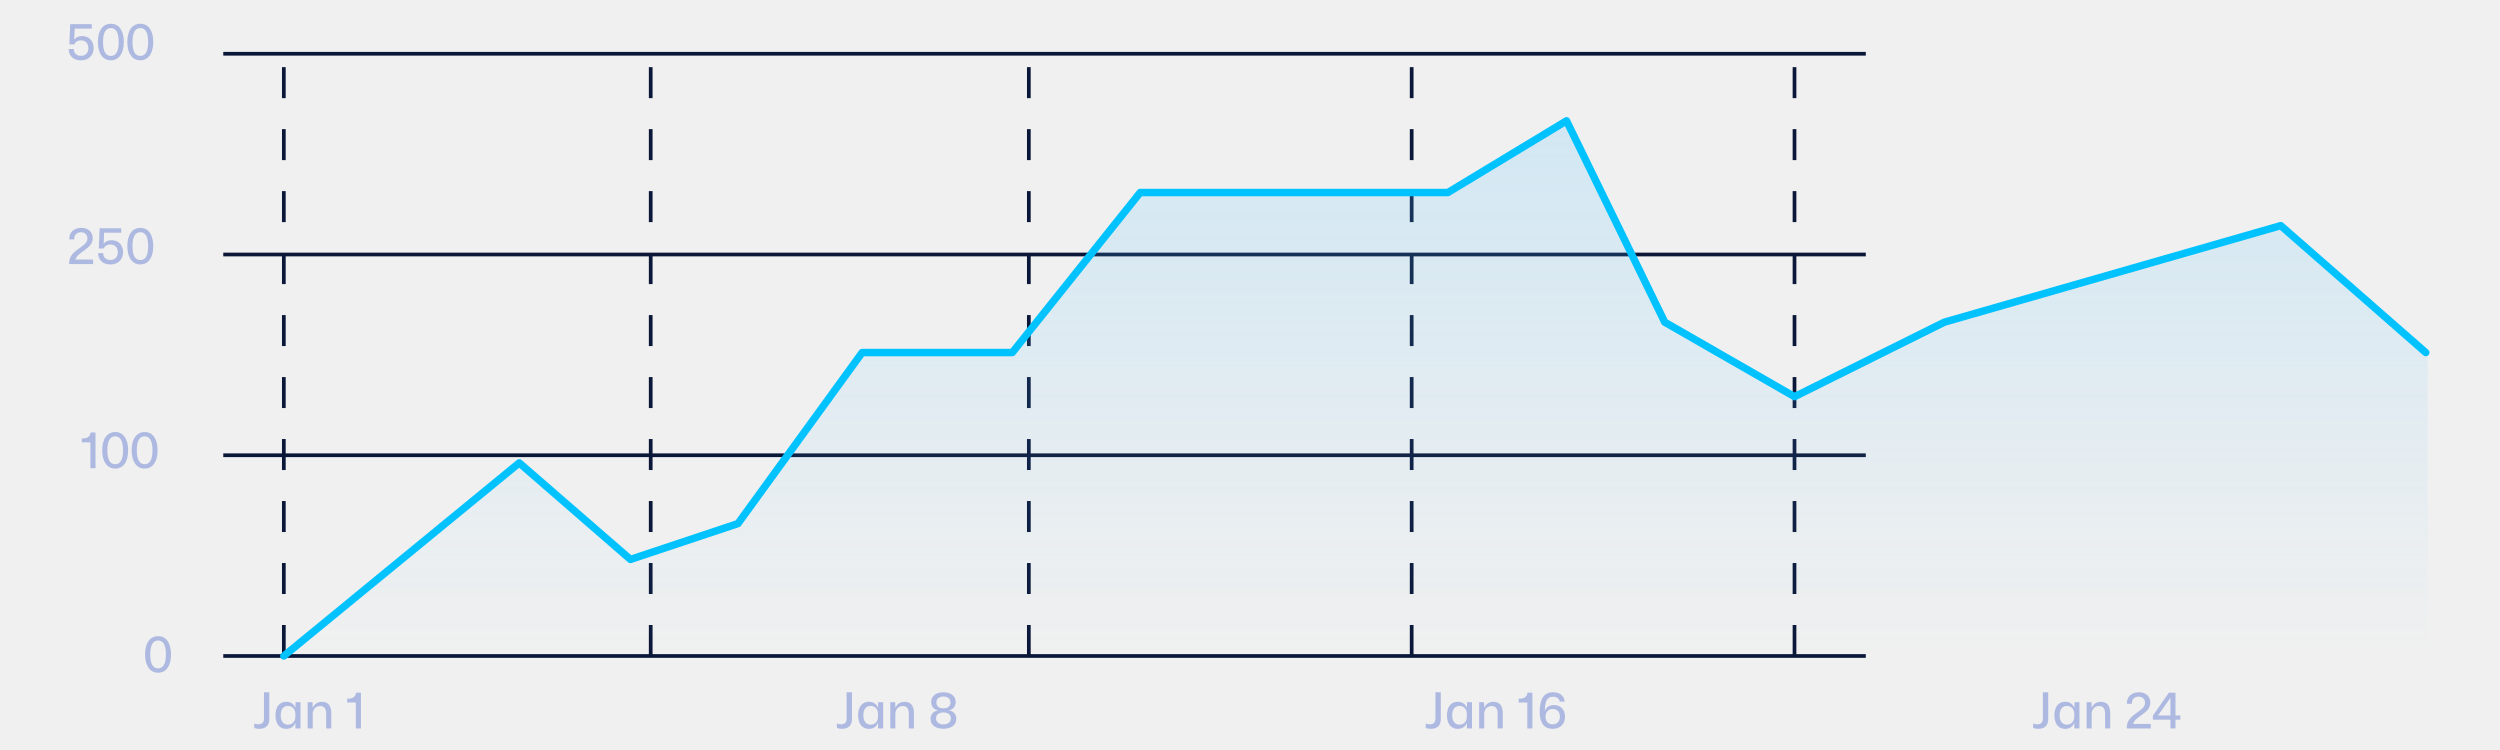
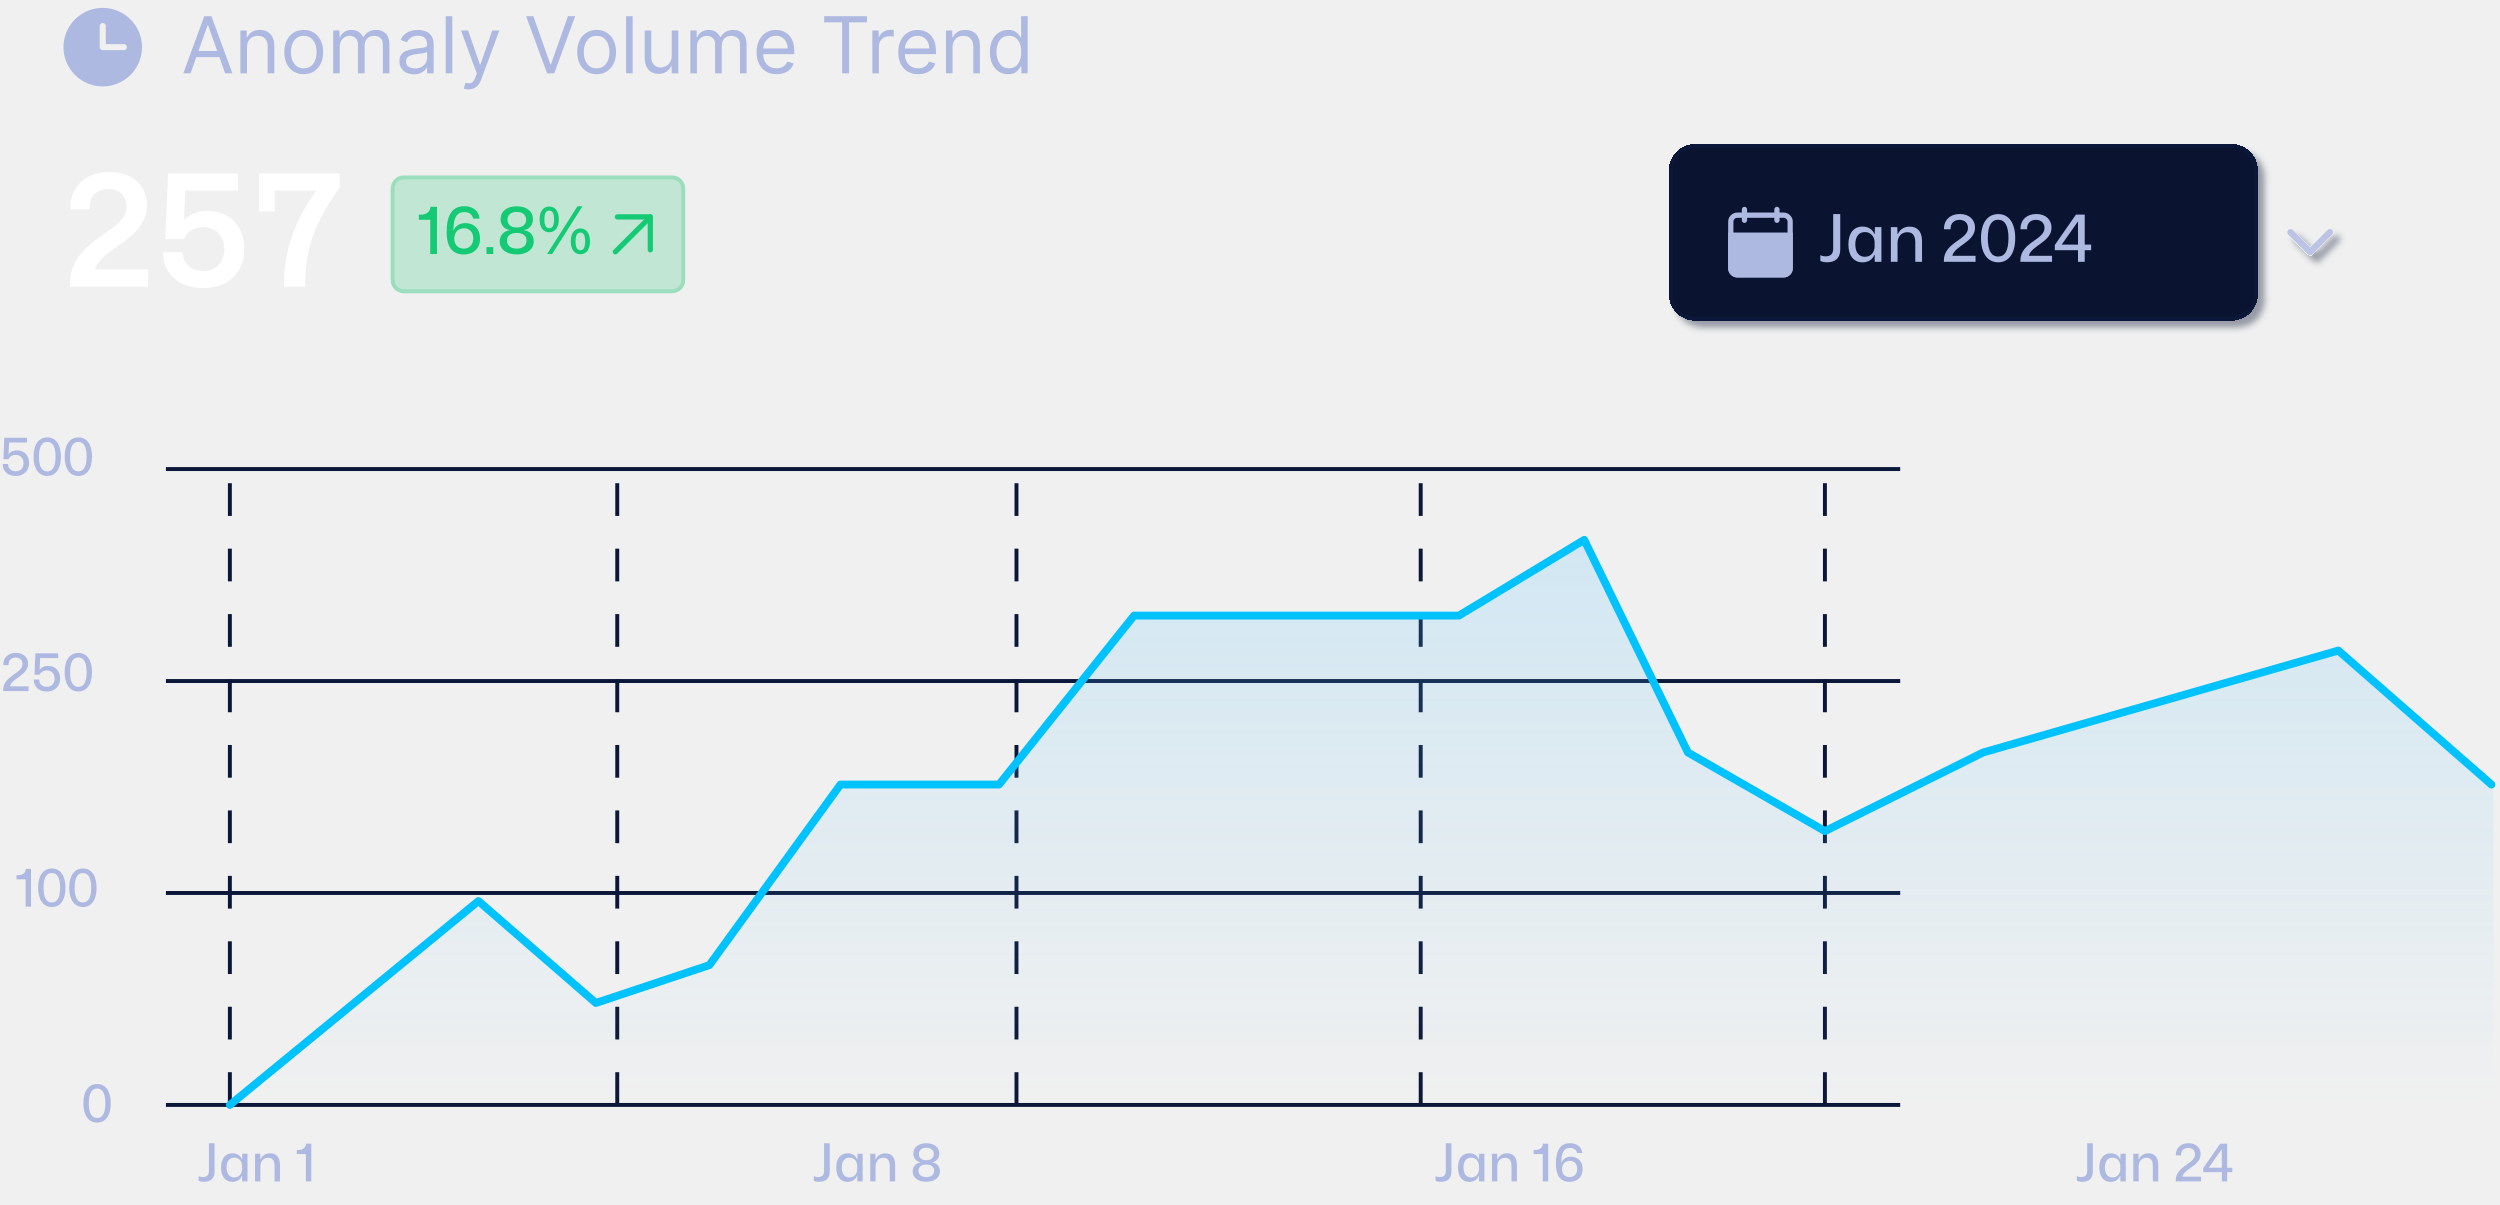
- <svg xmlns="http://www.w3.org/2000/svg" width="500" height="150" viewBox="0 0 382 121" fill="none">
-   <path d="M25.354 105.833L290.349 105.833" stroke="#0B1739" stroke-width="0.6" />
-   <path d="M25.354 73.447L290.349 73.447" stroke="#0B1739" stroke-width="0.6" />
-   <path d="M25.354 41.06L290.349 41.06" stroke="#0B1739" stroke-width="0.6" />
-   <path d="M25.354 8.673L290.349 8.673" stroke="#0B1739" stroke-width="0.6" />
-   <path d="M94.315 105.833L94.315 8.674" stroke="#0B1739" stroke-width="0.6" stroke-dasharray="5 5" />
-   <path d="M35.124 105.833L35.124 8.674" stroke="#0B1739" stroke-width="0.6" stroke-dasharray="5 5" />
-   <path d="M155.318 105.833L155.318 8.674" stroke="#0B1739" stroke-width="0.6" stroke-dasharray="5 5" />
-   <path d="M217.083 105.833L217.083 8.674" stroke="#0B1739" stroke-width="0.6" stroke-dasharray="5 5" />
-   <path d="M278.847 105.833L278.847 8.674" stroke="#0B1739" stroke-width="0.6" stroke-dasharray="5 5" />
-   <path opacity="0.2" d="M73.103 74.678L35.124 105.833H278.848H381V57.32L357.292 36.846L303.638 51.979L278.848 63.996L257.914 51.979L242.065 19.488L222.926 31.06H173.284L152.65 56.875H128.427L108.391 84.469L91.046 90.255L73.103 74.678Z" fill="url(#paint0_linear_89_6259)" />
-   <path d="M35.124 105.833L73.103 74.678L91.046 90.255L108.391 84.469L128.427 56.875H152.65L173.284 31.06H222.926L242.065 19.488L257.914 51.979L278.848 63.996L303.015 51.979L357.292 36.401L380.688 56.875" stroke="#00C2FF" stroke-width="1.2" stroke-linecap="round" stroke-linejoin="round" />
-   <path d="M14.844 108.533C16.084 108.533 16.924 107.501 16.924 105.581C16.924 103.709 16.124 102.637 14.852 102.637C13.588 102.637 12.74 103.661 12.74 105.573C12.74 107.453 13.556 108.533 14.844 108.533ZM14.836 107.829C14.052 107.829 13.572 107.165 13.572 105.581C13.572 103.989 14.052 103.333 14.836 103.333C15.62 103.333 16.1 103.997 16.1 105.581C16.1 107.165 15.62 107.829 14.836 107.829Z" fill="#AEB9E1" />
-   <path d="M3.917 75.534H4.741V69.766H3.949C3.893 70.342 3.517 70.726 2.749 70.726H2.525V71.358H3.917V75.534ZM7.927 75.598C9.167 75.598 10.007 74.566 10.007 72.646C10.007 70.774 9.207 69.702 7.935 69.702C6.671 69.702 5.823 70.726 5.823 72.638C5.823 74.518 6.639 75.598 7.927 75.598ZM7.919 74.894C7.135 74.894 6.655 74.23 6.655 72.646C6.655 71.054 7.135 70.398 7.919 70.398C8.703 70.398 9.183 71.062 9.183 72.646C9.183 74.23 8.703 74.894 7.919 74.894ZM12.677 75.598C13.917 75.598 14.757 74.566 14.757 72.646C14.757 70.774 13.957 69.702 12.685 69.702C11.421 69.702 10.573 70.726 10.573 72.638C10.573 74.518 11.389 75.598 12.677 75.598ZM12.669 74.894C11.885 74.894 11.405 74.23 11.405 72.646C11.405 71.054 11.885 70.398 12.669 70.398C13.453 70.398 13.933 71.062 13.933 72.646C13.933 74.23 13.453 74.894 12.669 74.894Z" fill="#AEB9E1" />
-   <path d="M0.485 42.598H4.357V41.87H1.517C1.805 40.622 4.293 40.19 4.293 38.43C4.293 37.422 3.557 36.758 2.437 36.758C1.261 36.758 0.469 37.494 0.501 38.622H1.309C1.269 37.902 1.725 37.47 2.389 37.47C3.021 37.47 3.437 37.862 3.437 38.47C3.437 39.942 0.485 40.206 0.485 42.454V42.598ZM7.135 42.67C8.391 42.67 9.191 41.87 9.191 40.678C9.191 39.542 8.463 38.75 7.319 38.75C6.799 38.75 6.335 38.958 6.103 39.278L6.055 39.262L6.135 37.55H8.887V36.83H5.407L5.271 40.102H6.055C6.215 39.718 6.599 39.446 7.151 39.446C7.871 39.446 8.343 39.926 8.343 40.71C8.343 41.438 7.903 41.942 7.143 41.942C6.439 41.942 5.983 41.502 5.983 40.838H5.159C5.167 41.934 5.935 42.67 7.135 42.67ZM11.979 42.662C13.219 42.662 14.059 41.63 14.059 39.71C14.059 37.838 13.259 36.766 11.987 36.766C10.723 36.766 9.875 37.79 9.875 39.702C9.875 41.582 10.691 42.662 11.979 42.662ZM11.971 41.958C11.187 41.958 10.707 41.294 10.707 39.71C10.707 38.118 11.187 37.462 11.971 37.462C12.755 37.462 13.235 38.126 13.235 39.71C13.235 41.294 12.755 41.958 11.971 41.958Z" fill="#AEB9E1" />
-   <path d="M2.385 9.735C3.641 9.735 4.441 8.935 4.441 7.743C4.441 6.607 3.713 5.815 2.569 5.815C2.049 5.815 1.585 6.023 1.353 6.343L1.305 6.327L1.385 4.615H4.137V3.895H0.657L0.521 7.167H1.305C1.465 6.783 1.849 6.511 2.401 6.511C3.121 6.511 3.593 6.991 3.593 7.775C3.593 8.503 3.153 9.007 2.393 9.007C1.689 9.007 1.233 8.567 1.233 7.903H0.409C0.417 8.999 1.185 9.735 2.385 9.735ZM7.229 9.727C8.469 9.727 9.309 8.695 9.309 6.775C9.309 4.903 8.509 3.831 7.237 3.831C5.973 3.831 5.125 4.855 5.125 6.767C5.125 8.647 5.941 9.727 7.229 9.727ZM7.221 9.023C6.437 9.023 5.957 8.359 5.957 6.775C5.957 5.183 6.437 4.527 7.221 4.527C8.005 4.527 8.485 5.191 8.485 6.775C8.485 8.359 8.005 9.023 7.221 9.023ZM11.979 9.727C13.219 9.727 14.059 8.695 14.059 6.775C14.059 4.903 13.259 3.831 11.987 3.831C10.723 3.831 9.875 4.855 9.875 6.767C9.875 8.647 10.691 9.727 11.979 9.727ZM11.971 9.023C11.187 9.023 10.707 8.359 10.707 6.775C10.707 5.183 11.187 4.527 11.971 4.527C12.755 4.527 13.235 5.191 13.235 6.775C13.235 8.359 12.755 9.023 11.971 9.023Z" fill="#AEB9E1" />
-   <path d="M31.142 117.585C32.142 117.585 32.782 117.121 32.782 116.001V111.689H31.919V115.929C31.919 116.577 31.59 116.857 30.983 116.857C30.718 116.857 30.503 116.793 30.351 116.705V117.417C30.526 117.513 30.823 117.585 31.142 117.585ZM35.504 117.593C36.216 117.593 36.744 117.225 36.944 116.681H36.992V117.521H37.816V113.289H37.024L36.992 114.121H36.944C36.744 113.577 36.216 113.217 35.504 113.217C34.472 113.217 33.776 113.985 33.776 115.401C33.776 116.817 34.472 117.593 35.504 117.593ZM35.792 116.913C35.088 116.913 34.624 116.393 34.624 115.401C34.624 114.401 35.088 113.889 35.792 113.889C36.576 113.889 36.984 114.513 36.984 115.161V115.641C36.984 116.297 36.576 116.913 35.792 116.913ZM38.971 117.521H39.786V115.209C39.786 114.481 40.242 113.905 40.971 113.905C41.642 113.905 41.955 114.313 41.955 115.177V117.521H42.779V115.009C42.779 113.713 42.13 113.225 41.267 113.225C40.642 113.225 40.083 113.529 39.834 114.129H39.786L39.755 113.289H38.971V117.521ZM46.737 117.521H47.562V111.753H46.77C46.714 112.329 46.337 112.713 45.569 112.713H45.346V113.345H46.737V117.521Z" fill="#AEB9E1" />
-   <path d="M125.142 117.585C126.142 117.585 126.782 117.121 126.782 116.001V111.689H125.918V115.929C125.918 116.577 125.59 116.857 124.982 116.857C124.718 116.857 124.502 116.793 124.35 116.705V117.417C124.526 117.513 124.822 117.585 125.142 117.585ZM129.504 117.593C130.216 117.593 130.744 117.225 130.944 116.681H130.992V117.521H131.816V113.289H131.024L130.992 114.121H130.944C130.744 113.577 130.216 113.217 129.504 113.217C128.472 113.217 127.776 113.985 127.776 115.401C127.776 116.817 128.472 117.593 129.504 117.593ZM129.792 116.913C129.088 116.913 128.624 116.393 128.624 115.401C128.624 114.401 129.088 113.889 129.792 113.889C130.576 113.889 130.984 114.513 130.984 115.161V115.641C130.984 116.297 130.576 116.913 129.792 116.913ZM132.971 117.521H133.787V115.209C133.787 114.481 134.243 113.905 134.971 113.905C135.643 113.905 135.955 114.313 135.955 115.177V117.521H136.779V115.009C136.779 113.713 136.131 113.225 135.267 113.225C134.643 113.225 134.083 113.529 133.835 114.129H133.787L133.755 113.289H132.971V117.521ZM141.537 117.577C142.777 117.577 143.617 116.961 143.617 115.985C143.617 115.281 143.201 114.713 142.457 114.625V114.585C143.185 114.457 143.521 113.889 143.521 113.257C143.521 112.321 142.769 111.689 141.537 111.689C140.313 111.689 139.561 112.313 139.561 113.249C139.561 113.889 139.913 114.449 140.633 114.585V114.625C139.881 114.729 139.457 115.321 139.457 115.993C139.457 116.969 140.297 117.577 141.537 117.577ZM141.537 114.281C140.769 114.281 140.409 113.889 140.409 113.329C140.409 112.745 140.833 112.377 141.537 112.377C142.233 112.377 142.681 112.737 142.681 113.329C142.681 113.865 142.337 114.281 141.537 114.281ZM141.537 116.865C140.825 116.865 140.345 116.505 140.345 115.881C140.345 115.361 140.713 114.945 141.537 114.945C142.353 114.945 142.737 115.337 142.737 115.881C142.737 116.489 142.273 116.865 141.537 116.865Z" fill="#AEB9E1" />
-   <path d="M220.142 117.585C221.142 117.585 221.782 117.121 221.782 116.001V111.689H220.918V115.929C220.918 116.577 220.59 116.857 219.982 116.857C219.718 116.857 219.502 116.793 219.35 116.705V117.417C219.526 117.513 219.822 117.585 220.142 117.585ZM224.504 117.593C225.216 117.593 225.744 117.225 225.944 116.681H225.992V117.521H226.816V113.289H226.024L225.992 114.121H225.944C225.744 113.577 225.216 113.217 224.504 113.217C223.472 113.217 222.776 113.985 222.776 115.401C222.776 116.817 223.472 117.593 224.504 117.593ZM224.792 116.913C224.088 116.913 223.624 116.393 223.624 115.401C223.624 114.401 224.088 113.889 224.792 113.889C225.576 113.889 225.984 114.513 225.984 115.161V115.641C225.984 116.297 225.576 116.913 224.792 116.913ZM227.971 117.521H228.787V115.209C228.787 114.481 229.243 113.905 229.971 113.905C230.643 113.905 230.955 114.313 230.955 115.177V117.521H231.779V115.009C231.779 113.713 231.131 113.225 230.267 113.225C229.643 113.225 229.083 113.529 228.835 114.129H228.787L228.755 113.289H227.971V117.521ZM235.737 117.521H236.561V111.753H235.769C235.713 112.329 235.337 112.713 234.569 112.713H234.345V113.345H235.737V117.521ZM239.819 117.585C241.011 117.585 241.827 116.857 241.827 115.641C241.827 114.497 241.107 113.745 240.043 113.745C239.331 113.745 238.795 114.097 238.611 114.633H238.571C238.579 113.297 238.851 112.401 239.899 112.401C240.467 112.401 240.891 112.689 240.971 113.193H241.771C241.675 112.273 240.995 111.681 239.899 111.681C238.475 111.681 237.739 112.689 237.739 114.857C237.739 116.649 238.459 117.585 239.819 117.585ZM239.843 116.865C239.139 116.865 238.675 116.409 238.675 115.649C238.675 114.921 239.115 114.377 239.851 114.377C240.539 114.377 240.995 114.849 240.995 115.609C240.995 116.377 240.539 116.865 239.843 116.865Z" fill="#AEB9E1" />
-   <path d="M318.142 117.585C319.142 117.585 319.782 117.121 319.782 116.001V111.689H318.918V115.929C318.918 116.577 318.59 116.857 317.982 116.857C317.718 116.857 317.502 116.793 317.35 116.705V117.417C317.526 117.513 317.822 117.585 318.142 117.585ZM322.504 117.593C323.216 117.593 323.744 117.225 323.944 116.681H323.992V117.521H324.816V113.289H324.024L323.992 114.121H323.944C323.744 113.577 323.216 113.217 322.504 113.217C321.472 113.217 320.776 113.985 320.776 115.401C320.776 116.817 321.472 117.593 322.504 117.593ZM322.792 116.913C322.088 116.913 321.624 116.393 321.624 115.401C321.624 114.401 322.088 113.889 322.792 113.889C323.576 113.889 323.984 114.513 323.984 115.161V115.641C323.984 116.297 323.576 116.913 322.792 116.913ZM325.971 117.521H326.787V115.209C326.787 114.481 327.243 113.905 327.971 113.905C328.643 113.905 328.955 114.313 328.955 115.177V117.521H329.779V115.009C329.779 113.713 329.131 113.225 328.267 113.225C327.643 113.225 327.083 113.529 326.835 114.129H326.787L326.755 113.289H325.971V117.521ZM332.449 117.521H336.321V116.793H333.481C333.769 115.545 336.257 115.113 336.257 113.353C336.257 112.345 335.521 111.681 334.401 111.681C333.225 111.681 332.433 112.417 332.465 113.545H333.273C333.233 112.825 333.689 112.393 334.353 112.393C334.985 112.393 335.401 112.785 335.401 113.393C335.401 114.865 332.449 115.129 332.449 117.377V117.521ZM339.492 117.521H340.316V116.105H341.1V115.425H340.316V111.753H339.244L336.66 115.465V116.105H339.492V117.521ZM337.5 115.425L339.492 112.585V115.425H337.5Z" fill="#AEB9E1" />
+ <svg xmlns="http://www.w3.org/2000/svg" width="382" height="184" viewBox="0 0 382 184" fill="none">
+   <path d="M15.7 1.203C14.514 1.203 13.354 1.555 12.367 2.214C11.38 2.873 10.611 3.81 10.157 4.907C9.703 6.003 9.584 7.209 9.815 8.373C10.047 9.537 10.618 10.606 11.458 11.445C12.297 12.284 13.366 12.856 14.53 13.087C15.694 13.319 16.9 13.2 17.996 12.746C19.093 12.292 20.03 11.523 20.689 10.536C21.348 9.549 21.7 8.389 21.7 7.203C21.697 5.612 21.064 4.088 19.939 2.963C18.815 1.839 17.291 1.206 15.7 1.203V1.203ZM18.931 7.664H15.7C15.578 7.664 15.46 7.616 15.374 7.529C15.287 7.442 15.239 7.325 15.239 7.203V3.972C15.239 3.849 15.287 3.732 15.374 3.646C15.46 3.559 15.578 3.51 15.7 3.51C15.823 3.51 15.94 3.559 16.027 3.646C16.113 3.732 16.162 3.849 16.162 3.972V6.741H18.931C19.053 6.741 19.171 6.79 19.257 6.876C19.344 6.963 19.392 7.08 19.392 7.203C19.392 7.325 19.344 7.442 19.257 7.529C19.171 7.616 19.053 7.664 18.931 7.664Z" fill="#AEB9E1" />
+   <path d="M29.115 11.203H28.007L31.212 2.475H32.303L35.507 11.203H34.399L31.791 3.856H31.723L29.115 11.203ZM29.524 7.794H33.99V8.731H29.524V7.794ZM37.736 7.265V11.203H36.73V4.657H37.702V5.68H37.787C37.94 5.348 38.173 5.08 38.486 4.879C38.798 4.674 39.202 4.572 39.696 4.572C40.139 4.572 40.527 4.663 40.859 4.845C41.192 5.024 41.45 5.296 41.635 5.663C41.819 6.027 41.912 6.487 41.912 7.044V11.203H40.906V7.112C40.906 6.598 40.773 6.197 40.506 5.91C40.239 5.62 39.872 5.475 39.406 5.475C39.085 5.475 38.798 5.545 38.545 5.684C38.295 5.823 38.098 6.027 37.953 6.294C37.808 6.561 37.736 6.884 37.736 7.265ZM46.409 11.339C45.818 11.339 45.299 11.198 44.853 10.917C44.41 10.636 44.063 10.242 43.813 9.737C43.566 9.231 43.443 8.64 43.443 7.964C43.443 7.282 43.566 6.687 43.813 6.178C44.063 5.67 44.41 5.275 44.853 4.994C45.299 4.713 45.818 4.572 46.409 4.572C47 4.572 47.517 4.713 47.96 4.994C48.406 5.275 48.752 5.67 49 6.178C49.25 6.687 49.375 7.282 49.375 7.964C49.375 8.64 49.25 9.231 49 9.737C48.752 10.242 48.406 10.636 47.96 10.917C47.517 11.198 47 11.339 46.409 11.339ZM46.409 10.436C46.858 10.436 47.227 10.32 47.517 10.09C47.806 9.86 48.021 9.558 48.16 9.183C48.299 8.808 48.369 8.402 48.369 7.964C48.369 7.527 48.299 7.119 48.16 6.741C48.021 6.363 47.806 6.058 47.517 5.825C47.227 5.592 46.858 5.475 46.409 5.475C45.96 5.475 45.59 5.592 45.301 5.825C45.011 6.058 44.796 6.363 44.657 6.741C44.518 7.119 44.448 7.527 44.448 7.964C44.448 8.402 44.518 8.808 44.657 9.183C44.796 9.558 45.011 9.86 45.301 10.09C45.59 10.32 45.96 10.436 46.409 10.436ZM50.91 11.203V4.657H51.881V5.68H51.967C52.103 5.33 52.323 5.059 52.627 4.866C52.931 4.67 53.296 4.572 53.722 4.572C54.154 4.572 54.513 4.67 54.8 4.866C55.09 5.059 55.316 5.33 55.478 5.68H55.546C55.714 5.342 55.965 5.073 56.3 4.875C56.636 4.673 57.038 4.572 57.506 4.572C58.092 4.572 58.57 4.755 58.942 5.122C59.315 5.485 59.501 6.052 59.501 6.822V11.203H58.495V6.822C58.495 6.339 58.363 5.994 58.099 5.786C57.834 5.579 57.523 5.475 57.165 5.475C56.705 5.475 56.349 5.615 56.096 5.893C55.843 6.169 55.717 6.518 55.717 6.941V11.203H54.694V6.72C54.694 6.348 54.573 6.048 54.332 5.821C54.09 5.59 53.779 5.475 53.398 5.475C53.137 5.475 52.893 5.545 52.665 5.684C52.441 5.823 52.259 6.017 52.12 6.264C51.984 6.508 51.915 6.791 51.915 7.112V11.203H50.91ZM63.266 11.356C62.851 11.356 62.474 11.278 62.136 11.122C61.798 10.963 61.53 10.734 61.331 10.436C61.132 10.134 61.033 9.771 61.033 9.345C61.033 8.97 61.106 8.666 61.254 8.433C61.402 8.197 61.599 8.012 61.846 7.879C62.094 7.745 62.366 7.646 62.665 7.58C62.966 7.512 63.268 7.458 63.572 7.419C63.97 7.367 64.293 7.329 64.54 7.303C64.79 7.275 64.972 7.228 65.085 7.163C65.202 7.098 65.26 6.984 65.26 6.822V6.788C65.26 6.367 65.145 6.041 64.915 5.808C64.687 5.575 64.342 5.458 63.879 5.458C63.399 5.458 63.023 5.563 62.75 5.774C62.477 5.984 62.285 6.208 62.175 6.447L61.22 6.106C61.391 5.708 61.618 5.399 61.902 5.177C62.189 4.953 62.501 4.796 62.839 4.708C63.18 4.617 63.516 4.572 63.845 4.572C64.055 4.572 64.297 4.598 64.57 4.649C64.845 4.697 65.111 4.798 65.366 4.951C65.625 5.105 65.839 5.336 66.01 5.646C66.18 5.955 66.266 6.37 66.266 6.89V11.203H65.26V10.316H65.209C65.141 10.458 65.027 10.61 64.868 10.772C64.709 10.934 64.497 11.072 64.233 11.186C63.969 11.299 63.646 11.356 63.266 11.356ZM63.419 10.453C63.817 10.453 64.152 10.374 64.425 10.218C64.7 10.062 64.908 9.86 65.047 9.613C65.189 9.366 65.26 9.106 65.26 8.833V7.913C65.217 7.964 65.124 8.011 64.979 8.053C64.837 8.093 64.672 8.129 64.484 8.16C64.3 8.188 64.119 8.214 63.943 8.237C63.77 8.257 63.629 8.274 63.521 8.288C63.26 8.322 63.016 8.377 62.788 8.454C62.564 8.528 62.382 8.64 62.243 8.791C62.106 8.938 62.038 9.14 62.038 9.396C62.038 9.745 62.167 10.009 62.426 10.188C62.687 10.365 63.018 10.453 63.419 10.453ZM69.107 2.475V11.203H68.101V2.475H69.107ZM71.597 13.657C71.426 13.657 71.274 13.643 71.141 13.615C71.007 13.589 70.915 13.563 70.864 13.538L71.119 12.652C71.364 12.714 71.579 12.737 71.767 12.72C71.954 12.703 72.121 12.619 72.266 12.468C72.413 12.32 72.548 12.081 72.67 11.748L72.858 11.237L70.437 4.657H71.528L73.335 9.873H73.403L75.21 4.657H76.301L73.523 12.157C73.398 12.495 73.243 12.775 73.058 12.997C72.874 13.221 72.659 13.387 72.415 13.495C72.173 13.603 71.9 13.657 71.597 13.657ZM81.498 2.475L84.089 9.822H84.191L86.782 2.475H87.89L84.685 11.203H83.594L80.39 2.475H81.498ZM91.163 11.339C90.572 11.339 90.053 11.198 89.607 10.917C89.164 10.636 88.817 10.242 88.567 9.737C88.32 9.231 88.197 8.64 88.197 7.964C88.197 7.282 88.32 6.687 88.567 6.178C88.817 5.67 89.164 5.275 89.607 4.994C90.053 4.713 90.572 4.572 91.163 4.572C91.754 4.572 92.27 4.713 92.714 4.994C93.16 5.275 93.506 5.67 93.754 6.178C94.004 6.687 94.129 7.282 94.129 7.964C94.129 8.64 94.004 9.231 93.754 9.737C93.506 10.242 93.16 10.636 92.714 10.917C92.27 11.198 91.754 11.339 91.163 11.339ZM91.163 10.436C91.611 10.436 91.981 10.32 92.27 10.09C92.56 9.86 92.775 9.558 92.914 9.183C93.053 8.808 93.123 8.402 93.123 7.964C93.123 7.527 93.053 7.119 92.914 6.741C92.775 6.363 92.56 6.058 92.27 5.825C91.981 5.592 91.611 5.475 91.163 5.475C90.714 5.475 90.344 5.592 90.055 5.825C89.765 6.058 89.55 6.363 89.411 6.741C89.272 7.119 89.202 7.527 89.202 7.964C89.202 8.402 89.272 8.808 89.411 9.183C89.55 9.558 89.765 9.86 90.055 10.09C90.344 10.32 90.714 10.436 91.163 10.436ZM96.669 2.475V11.203H95.664V2.475H96.669ZM102.636 8.527V4.657H103.642V11.203H102.636V10.095H102.568C102.415 10.427 102.176 10.71 101.852 10.943C101.528 11.173 101.119 11.288 100.625 11.288C100.216 11.288 99.852 11.198 99.534 11.019C99.216 10.838 98.966 10.565 98.784 10.201C98.602 9.835 98.511 9.373 98.511 8.816V4.657H99.517V8.748C99.517 9.225 99.65 9.606 99.918 9.89C100.187 10.174 100.531 10.316 100.949 10.316C101.199 10.316 101.453 10.252 101.712 10.124C101.973 9.997 102.192 9.801 102.368 9.536C102.547 9.272 102.636 8.936 102.636 8.527ZM105.484 11.203V4.657H106.456V5.68H106.541C106.677 5.33 106.897 5.059 107.201 4.866C107.505 4.67 107.87 4.572 108.296 4.572C108.728 4.572 109.088 4.67 109.375 4.866C109.664 5.059 109.89 5.33 110.052 5.68H110.12C110.288 5.342 110.539 5.073 110.875 4.875C111.21 4.673 111.612 4.572 112.081 4.572C112.666 4.572 113.144 4.755 113.517 5.122C113.889 5.485 114.075 6.052 114.075 6.822V11.203H113.069V6.822C113.069 6.339 112.937 5.994 112.673 5.786C112.409 5.579 112.098 5.475 111.74 5.475C111.279 5.475 110.923 5.615 110.67 5.893C110.417 6.169 110.291 6.518 110.291 6.941V11.203H109.268V6.72C109.268 6.348 109.147 6.048 108.906 5.821C108.664 5.59 108.353 5.475 107.973 5.475C107.711 5.475 107.467 5.545 107.24 5.684C107.015 5.823 106.833 6.017 106.694 6.264C106.558 6.508 106.49 6.791 106.49 7.112V11.203H105.484ZM118.658 11.339C118.027 11.339 117.483 11.2 117.026 10.921C116.571 10.64 116.22 10.248 115.973 9.745C115.729 9.24 115.607 8.652 115.607 7.981C115.607 7.311 115.729 6.72 115.973 6.208C116.22 5.694 116.564 5.294 117.005 5.007C117.448 4.717 117.965 4.572 118.556 4.572C118.897 4.572 119.233 4.629 119.566 4.742C119.898 4.856 120.201 5.041 120.473 5.296C120.746 5.549 120.963 5.884 121.125 6.302C121.287 6.72 121.368 7.234 121.368 7.845V8.271H116.323V7.402H120.345C120.345 7.032 120.272 6.703 120.124 6.413C119.979 6.123 119.772 5.894 119.502 5.727C119.235 5.559 118.919 5.475 118.556 5.475C118.155 5.475 117.809 5.575 117.516 5.774C117.226 5.97 117.003 6.225 116.847 6.541C116.691 6.856 116.612 7.194 116.612 7.555V8.134C116.612 8.629 116.698 9.048 116.868 9.392C117.041 9.732 117.282 9.992 117.588 10.171C117.895 10.348 118.252 10.436 118.658 10.436C118.922 10.436 119.161 10.399 119.374 10.325C119.59 10.248 119.776 10.134 119.932 9.984C120.088 9.83 120.209 9.64 120.294 9.413L121.266 9.686C121.164 10.015 120.992 10.305 120.75 10.555C120.509 10.802 120.21 10.995 119.855 11.134C119.5 11.271 119.101 11.339 118.658 11.339ZM125.932 3.413V2.475H132.478V3.413H129.733V11.203H128.676V3.413H125.932ZM133.293 11.203V4.657H134.264V5.646H134.332C134.452 5.322 134.668 5.059 134.98 4.857C135.293 4.656 135.645 4.555 136.037 4.555C136.111 4.555 136.203 4.556 136.314 4.559C136.425 4.562 136.508 4.566 136.565 4.572V5.595C136.531 5.586 136.453 5.573 136.331 5.556C136.212 5.536 136.085 5.527 135.952 5.527C135.633 5.527 135.349 5.593 135.099 5.727C134.852 5.857 134.656 6.039 134.511 6.272C134.369 6.502 134.298 6.765 134.298 7.061V11.203H133.293ZM140.302 11.339C139.672 11.339 139.128 11.2 138.67 10.921C138.216 10.64 137.865 10.248 137.618 9.745C137.373 9.24 137.251 8.652 137.251 7.981C137.251 7.311 137.373 6.72 137.618 6.208C137.865 5.694 138.209 5.294 138.649 5.007C139.092 4.717 139.609 4.572 140.2 4.572C140.541 4.572 140.878 4.629 141.21 4.742C141.543 4.856 141.845 5.041 142.118 5.296C142.391 5.549 142.608 5.884 142.77 6.302C142.932 6.72 143.013 7.234 143.013 7.845V8.271H137.967V7.402H141.99C141.99 7.032 141.916 6.703 141.768 6.413C141.623 6.123 141.416 5.894 141.146 5.727C140.879 5.559 140.564 5.475 140.2 5.475C139.8 5.475 139.453 5.575 139.16 5.774C138.871 5.97 138.648 6.225 138.491 6.541C138.335 6.856 138.257 7.194 138.257 7.555V8.134C138.257 8.629 138.342 9.048 138.513 9.392C138.686 9.732 138.926 9.992 139.233 10.171C139.54 10.348 139.896 10.436 140.302 10.436C140.567 10.436 140.805 10.399 141.018 10.325C141.234 10.248 141.42 10.134 141.577 9.984C141.733 9.83 141.854 9.64 141.939 9.413L142.91 9.686C142.808 10.015 142.636 10.305 142.395 10.555C142.153 10.802 141.855 10.995 141.5 11.134C141.145 11.271 140.746 11.339 140.302 11.339ZM145.548 7.265V11.203H144.543V4.657H145.514V5.68H145.599C145.753 5.348 145.986 5.08 146.298 4.879C146.611 4.674 147.014 4.572 147.508 4.572C147.952 4.572 148.339 4.663 148.672 4.845C149.004 5.024 149.263 5.296 149.447 5.663C149.632 6.027 149.724 6.487 149.724 7.044V11.203H148.719V7.112C148.719 6.598 148.585 6.197 148.318 5.91C148.051 5.62 147.685 5.475 147.219 5.475C146.898 5.475 146.611 5.545 146.358 5.684C146.108 5.823 145.91 6.027 145.766 6.294C145.621 6.561 145.548 6.884 145.548 7.265ZM154.034 11.339C153.488 11.339 153.007 11.201 152.589 10.926C152.171 10.647 151.845 10.255 151.609 9.75C151.373 9.241 151.255 8.64 151.255 7.947C151.255 7.259 151.373 6.663 151.609 6.157C151.845 5.652 152.173 5.261 152.593 4.985C153.014 4.71 153.5 4.572 154.051 4.572C154.477 4.572 154.813 4.643 155.061 4.785C155.311 4.924 155.501 5.083 155.632 5.262C155.765 5.438 155.869 5.583 155.943 5.697H156.028V2.475H157.034V11.203H156.062V10.197H155.943C155.869 10.316 155.764 10.467 155.627 10.649C155.491 10.828 155.296 10.988 155.044 11.13C154.791 11.269 154.454 11.339 154.034 11.339ZM154.17 10.436C154.573 10.436 154.914 10.331 155.193 10.12C155.471 9.907 155.683 9.613 155.828 9.238C155.973 8.86 156.045 8.424 156.045 7.93C156.045 7.441 155.974 7.014 155.832 6.647C155.69 6.278 155.48 5.991 155.201 5.786C154.923 5.579 154.579 5.475 154.17 5.475C153.744 5.475 153.389 5.585 153.105 5.803C152.823 6.019 152.612 6.313 152.47 6.686C152.331 7.055 152.261 7.47 152.261 7.93C152.261 8.396 152.332 8.819 152.474 9.2C152.619 9.578 152.832 9.879 153.113 10.103C153.397 10.325 153.75 10.436 154.17 10.436Z" fill="#AEB9E1" />
+   <path d="M10.708 43.809H22.636V41.169H14.476C15.604 37.857 22.444 36.561 22.444 31.377C22.444 28.257 20.164 26.289 16.732 26.289C13.084 26.289 10.636 28.545 10.756 32.001H13.708C13.588 30.033 14.764 28.881 16.54 28.881C18.22 28.881 19.348 29.889 19.348 31.545C19.348 35.649 10.708 36.393 10.708 43.353V43.809ZM31.012 44.025C34.9 44.025 37.324 41.625 37.324 38.025C37.324 34.617 35.164 32.217 31.684 32.217C30.268 32.217 28.948 32.745 28.252 33.537L28.132 33.489L28.324 29.121H36.364V26.505H25.684L25.252 36.537H28.084C28.516 35.481 29.548 34.713 31.036 34.713C33.028 34.713 34.276 36.033 34.276 38.097C34.276 40.041 33.076 41.409 31.036 41.409C29.164 41.409 27.94 40.257 27.916 38.553H24.892C24.94 41.817 27.34 44.025 31.012 44.025ZM43.377 43.809H46.617C46.617 36.705 48.969 32.865 51.897 28.665V26.505H39.561V32.313H41.961V29.121H48.321C45.825 32.721 43.377 37.041 43.377 43.809Z" fill="white" />
+   <rect x="59.7" y="26.809" width="45" height="18" rx="2" fill="#05C168" fill-opacity="0.2" />
+   <rect x="60" y="27.109" width="44.4" height="17.4" rx="1.7" stroke="#05C168" stroke-opacity="0.2" stroke-width="0.6" />
+   <path d="M65.74 38.809H66.77V31.599H65.78C65.71 32.319 65.24 32.799 64.28 32.799H64V33.589H65.74V38.809ZM70.843 38.889C72.332 38.889 73.353 37.979 73.353 36.459C73.353 35.029 72.453 34.089 71.123 34.089C70.233 34.089 69.562 34.529 69.332 35.199H69.282C69.293 33.529 69.632 32.409 70.942 32.409C71.653 32.409 72.183 32.769 72.282 33.399H73.282C73.162 32.249 72.312 31.509 70.942 31.509C69.162 31.509 68.243 32.769 68.243 35.479C68.243 37.719 69.142 38.889 70.843 38.889ZM70.873 37.989C69.993 37.989 69.412 37.419 69.412 36.469C69.412 35.559 69.963 34.879 70.882 34.879C71.743 34.879 72.312 35.469 72.312 36.419C72.312 37.379 71.743 37.989 70.873 37.989ZM74.338 38.809H75.368V37.759H74.338V38.809ZM78.957 38.879C80.507 38.879 81.557 38.109 81.557 36.889C81.557 36.009 81.037 35.299 80.107 35.189V35.139C81.017 34.979 81.437 34.269 81.437 33.479C81.437 32.309 80.497 31.519 78.957 31.519C77.427 31.519 76.487 32.299 76.487 33.469C76.487 34.269 76.927 34.969 77.827 35.139V35.189C76.887 35.319 76.357 36.059 76.357 36.899C76.357 38.119 77.407 38.879 78.957 38.879ZM78.957 34.759C77.997 34.759 77.547 34.269 77.547 33.569C77.547 32.839 78.077 32.379 78.957 32.379C79.827 32.379 80.387 32.829 80.387 33.569C80.387 34.239 79.957 34.759 78.957 34.759ZM78.957 37.989C78.067 37.989 77.467 37.539 77.467 36.759C77.467 36.109 77.927 35.589 78.957 35.589C79.977 35.589 80.457 36.079 80.457 36.759C80.457 37.519 79.877 37.989 78.957 37.989ZM83.601 38.809H84.371L89.001 31.519H88.231L83.601 38.809ZM83.921 35.489C84.801 35.489 85.391 34.789 85.391 33.519C85.391 32.299 84.841 31.559 83.941 31.559C83.041 31.559 82.451 32.259 82.451 33.509C82.451 34.739 83.001 35.489 83.921 35.489ZM83.931 34.869C83.481 34.869 83.181 34.539 83.181 33.519C83.181 32.499 83.491 32.179 83.931 32.179C84.361 32.179 84.661 32.499 84.661 33.519C84.661 34.539 84.361 34.869 83.931 34.869ZM88.681 38.849C89.561 38.849 90.151 38.149 90.151 36.889C90.151 35.659 89.601 34.909 88.701 34.909C87.801 34.909 87.211 35.619 87.211 36.869C87.211 38.099 87.761 38.849 88.681 38.849ZM88.691 38.229C88.241 38.229 87.941 37.899 87.941 36.879C87.941 35.859 88.241 35.539 88.691 35.539C89.111 35.539 89.411 35.859 89.411 36.879C89.411 37.909 89.111 38.229 88.691 38.229Z" fill="#14CA74" />
+   <path d="M94.034 38.475L99.367 33.142" stroke="#14CA74" stroke-width="0.8" stroke-linecap="round" stroke-linejoin="round" />
+   <path d="M99.367 38.17V33.142H94.339" stroke="#14CA74" stroke-width="0.8" stroke-linecap="round" stroke-linejoin="round" />
+   <g filter="url(#filter0_d_214_4023)">
+     <rect x="255" y="22" width="90" height="27" rx="4" fill="#0A1330" shape-rendering="crispEdges" />
+     <rect x="255.3" y="22.3" width="89.4" height="26.4" rx="3.7" stroke="#0B1739" stroke-width="0.6" shape-rendering="crispEdges" />
+     <rect x="264.465" y="32.879" width="9.07" height="9.121" rx="1" stroke="#AEB9E1" stroke-width="0.8" />
+     <path d="M264.465 35.927H273.534V40.999C273.534 41.552 273.087 41.999 272.534 41.999H265.465C264.913 41.999 264.465 41.552 264.465 40.999V35.927Z" fill="#AEB9E1" stroke="#AEB9E1" stroke-width="0.8" />
+     <path d="M271.516 32V33.654" stroke="#AEB9E1" stroke-width="0.8" stroke-linecap="round" stroke-linejoin="round" />
+     <path d="M266.555 32V33.654" stroke="#AEB9E1" stroke-width="0.8" stroke-linecap="round" stroke-linejoin="round" />
+     <path d="M279.14 40.08C280.39 40.08 281.19 39.5 281.19 38.1V32.71H280.11V38.01C280.11 38.82 279.7 39.17 278.94 39.17C278.61 39.17 278.34 39.09 278.15 38.98V39.87C278.37 39.99 278.74 40.08 279.14 40.08ZM284.592 40.09C285.482 40.09 286.142 39.63 286.392 38.95H286.452V40H287.482V34.71H286.492L286.452 35.75H286.392C286.142 35.07 285.482 34.62 284.592 34.62C283.302 34.62 282.432 35.58 282.432 37.35C282.432 39.12 283.302 40.09 284.592 40.09ZM284.952 39.24C284.072 39.24 283.492 38.59 283.492 37.35C283.492 36.1 284.072 35.46 284.952 35.46C285.932 35.46 286.442 36.24 286.442 37.05V37.65C286.442 38.47 285.932 39.24 284.952 39.24ZM288.925 40H289.945V37.11C289.945 36.2 290.515 35.48 291.425 35.48C292.265 35.48 292.655 35.99 292.655 37.07V40H293.685V36.86C293.685 35.24 292.875 34.63 291.795 34.63C291.015 34.63 290.315 35.01 290.005 35.76H289.945L289.905 34.71H288.925V40ZM297.024 40H301.864V39.09H298.314C298.674 37.53 301.784 36.99 301.784 34.79C301.784 33.53 300.864 32.7 299.464 32.7C297.994 32.7 297.004 33.62 297.044 35.03H298.054C298.004 34.13 298.574 33.59 299.404 33.59C300.194 33.59 300.714 34.08 300.714 34.84C300.714 36.68 297.024 37.01 297.024 39.82V40ZM305.326 40.08C306.876 40.08 307.926 38.79 307.926 36.39C307.926 34.05 306.926 32.71 305.336 32.71C303.756 32.71 302.696 33.99 302.696 36.38C302.696 38.73 303.716 40.08 305.326 40.08ZM305.316 39.2C304.336 39.2 303.736 38.37 303.736 36.39C303.736 34.4 304.336 33.58 305.316 33.58C306.296 33.58 306.896 34.41 306.896 36.39C306.896 38.37 306.296 39.2 305.316 39.2ZM308.713 40H313.553V39.09H310.003C310.363 37.53 313.473 36.99 313.473 34.79C313.473 33.53 312.553 32.7 311.153 32.7C309.683 32.7 308.693 33.62 308.733 35.03H309.743C309.693 34.13 310.263 33.59 311.093 33.59C311.883 33.59 312.403 34.08 312.403 34.84C312.403 36.68 308.713 37.01 308.713 39.82V40ZM317.517 40H318.547V38.23H319.527V37.38H318.547V32.79H317.207L313.977 37.43V38.23H317.517V40ZM315.027 37.38L317.517 33.83V37.38H315.027Z" fill="#AEB9E1" />
+     <g opacity="0.8">
+       <path d="M350 35.5L353 38.5L356 35.5" stroke="#AEB9E1" stroke-linecap="round" stroke-linejoin="round" />
+     </g>
+   </g>
+   <path d="M25.354 168.833L290.349 168.833" stroke="#0B1739" stroke-width="0.6" />
+   <path d="M25.354 136.447L290.349 136.447" stroke="#0B1739" stroke-width="0.6" />
+   <path d="M25.354 104.06L290.349 104.06" stroke="#0B1739" stroke-width="0.6" />
+   <path d="M25.354 71.673L290.349 71.673" stroke="#0B1739" stroke-width="0.6" />
+   <path d="M94.315 168.833L94.315 71.674" stroke="#0B1739" stroke-width="0.6" stroke-dasharray="5 5" />
+   <path d="M35.124 168.833L35.124 71.674" stroke="#0B1739" stroke-width="0.6" stroke-dasharray="5 5" />
+   <path d="M155.318 168.833L155.318 71.674" stroke="#0B1739" stroke-width="0.6" stroke-dasharray="5 5" />
+   <path d="M217.083 168.833L217.083 71.674" stroke="#0B1739" stroke-width="0.6" stroke-dasharray="5 5" />
+   <path d="M278.847 168.833L278.847 71.674" stroke="#0B1739" stroke-width="0.6" stroke-dasharray="5 5" />
+   <path opacity="0.2" d="M73.103 137.678L35.124 168.833H278.848H381V120.32L357.292 99.846L303.638 114.979L278.848 126.996L257.914 114.979L242.065 82.488L222.926 94.06H173.284L152.65 119.875H128.427L108.391 147.469L91.046 153.255L73.103 137.678Z" fill="url(#paint0_linear_214_4023)" />
+   <path d="M35.124 168.833L73.103 137.678L91.046 153.255L108.391 147.469L128.427 119.875H152.65L173.284 94.06H222.926L242.065 82.488L257.914 114.979L278.848 126.996L303.015 114.979L357.292 99.401L380.688 119.875" stroke="#00C2FF" stroke-width="1.2" stroke-linecap="round" stroke-linejoin="round" />
+   <path d="M14.844 171.533C16.084 171.533 16.924 170.501 16.924 168.581C16.924 166.709 16.124 165.637 14.852 165.637C13.588 165.637 12.74 166.661 12.74 168.573C12.74 170.453 13.556 171.533 14.844 171.533ZM14.836 170.829C14.052 170.829 13.572 170.165 13.572 168.581C13.572 166.989 14.052 166.333 14.836 166.333C15.62 166.333 16.1 166.997 16.1 168.581C16.1 170.165 15.62 170.829 14.836 170.829Z" fill="#AEB9E1" />
+   <path d="M3.917 138.534H4.741V132.766H3.949C3.893 133.342 3.517 133.726 2.749 133.726H2.525V134.358H3.917V138.534ZM7.927 138.598C9.167 138.598 10.007 137.566 10.007 135.646C10.007 133.774 9.207 132.702 7.935 132.702C6.671 132.702 5.823 133.726 5.823 135.638C5.823 137.518 6.639 138.598 7.927 138.598ZM7.919 137.894C7.135 137.894 6.655 137.23 6.655 135.646C6.655 134.054 7.135 133.398 7.919 133.398C8.703 133.398 9.183 134.062 9.183 135.646C9.183 137.23 8.703 137.894 7.919 137.894ZM12.677 138.598C13.917 138.598 14.757 137.566 14.757 135.646C14.757 133.774 13.957 132.702 12.685 132.702C11.421 132.702 10.573 133.726 10.573 135.638C10.573 137.518 11.389 138.598 12.677 138.598ZM12.669 137.894C11.885 137.894 11.405 137.23 11.405 135.646C11.405 134.054 11.885 133.398 12.669 133.398C13.453 133.398 13.933 134.062 13.933 135.646C13.933 137.23 13.453 137.894 12.669 137.894Z" fill="#AEB9E1" />
+   <path d="M0.485 105.598H4.357V104.87H1.517C1.805 103.622 4.293 103.19 4.293 101.43C4.293 100.422 3.557 99.758 2.437 99.758C1.261 99.758 0.469 100.494 0.501 101.622H1.309C1.269 100.902 1.725 100.47 2.389 100.47C3.021 100.47 3.437 100.862 3.437 101.47C3.437 102.942 0.485 103.206 0.485 105.454V105.598ZM7.135 105.67C8.391 105.67 9.191 104.87 9.191 103.678C9.191 102.542 8.463 101.75 7.319 101.75C6.799 101.75 6.335 101.958 6.103 102.278L6.055 102.262L6.135 100.55H8.887V99.83H5.407L5.271 103.102H6.055C6.215 102.718 6.599 102.446 7.151 102.446C7.871 102.446 8.343 102.926 8.343 103.71C8.343 104.438 7.903 104.942 7.143 104.942C6.439 104.942 5.983 104.502 5.983 103.838H5.159C5.167 104.934 5.935 105.67 7.135 105.67ZM11.979 105.662C13.219 105.662 14.059 104.63 14.059 102.71C14.059 100.838 13.259 99.766 11.987 99.766C10.723 99.766 9.875 100.79 9.875 102.702C9.875 104.582 10.691 105.662 11.979 105.662ZM11.971 104.958C11.187 104.958 10.707 104.294 10.707 102.71C10.707 101.118 11.187 100.462 11.971 100.462C12.755 100.462 13.235 101.126 13.235 102.71C13.235 104.294 12.755 104.958 11.971 104.958Z" fill="#AEB9E1" />
+   <path d="M2.385 72.735C3.641 72.735 4.441 71.935 4.441 70.743C4.441 69.607 3.713 68.815 2.569 68.815C2.049 68.815 1.585 69.023 1.353 69.343L1.305 69.327L1.385 67.615H4.137V66.895H0.657L0.521 70.167H1.305C1.465 69.783 1.849 69.511 2.401 69.511C3.121 69.511 3.593 69.991 3.593 70.775C3.593 71.503 3.153 72.007 2.393 72.007C1.689 72.007 1.233 71.567 1.233 70.903H0.409C0.417 71.999 1.185 72.735 2.385 72.735ZM7.229 72.727C8.469 72.727 9.309 71.695 9.309 69.775C9.309 67.903 8.509 66.831 7.237 66.831C5.973 66.831 5.125 67.855 5.125 69.767C5.125 71.647 5.941 72.727 7.229 72.727ZM7.221 72.023C6.437 72.023 5.957 71.359 5.957 69.775C5.957 68.183 6.437 67.527 7.221 67.527C8.005 67.527 8.485 68.191 8.485 69.775C8.485 71.359 8.005 72.023 7.221 72.023ZM11.979 72.727C13.219 72.727 14.059 71.695 14.059 69.775C14.059 67.903 13.259 66.831 11.987 66.831C10.723 66.831 9.875 67.855 9.875 69.767C9.875 71.647 10.691 72.727 11.979 72.727ZM11.971 72.023C11.187 72.023 10.707 71.359 10.707 69.775C10.707 68.183 11.187 67.527 11.971 67.527C12.755 67.527 13.235 68.191 13.235 69.775C13.235 71.359 12.755 72.023 11.971 72.023Z" fill="#AEB9E1" />
+   <path d="M31.142 180.585C32.142 180.585 32.782 180.121 32.782 179.001V174.689H31.919V178.929C31.919 179.577 31.59 179.857 30.983 179.857C30.718 179.857 30.503 179.793 30.351 179.705V180.417C30.526 180.513 30.823 180.585 31.142 180.585ZM35.504 180.593C36.216 180.593 36.744 180.225 36.944 179.681H36.992V180.521H37.816V176.289H37.024L36.992 177.121H36.944C36.744 176.577 36.216 176.217 35.504 176.217C34.472 176.217 33.776 176.985 33.776 178.401C33.776 179.817 34.472 180.593 35.504 180.593ZM35.792 179.913C35.088 179.913 34.624 179.393 34.624 178.401C34.624 177.401 35.088 176.889 35.792 176.889C36.576 176.889 36.984 177.513 36.984 178.161V178.641C36.984 179.297 36.576 179.913 35.792 179.913ZM38.971 180.521H39.786V178.209C39.786 177.481 40.242 176.905 40.971 176.905C41.642 176.905 41.955 177.313 41.955 178.177V180.521H42.779V178.009C42.779 176.713 42.13 176.225 41.267 176.225C40.642 176.225 40.083 176.529 39.834 177.129H39.786L39.755 176.289H38.971V180.521ZM46.737 180.521H47.562V174.753H46.77C46.714 175.329 46.337 175.713 45.569 175.713H45.346V176.345H46.737V180.521Z" fill="#AEB9E1" />
+   <path d="M125.142 180.585C126.142 180.585 126.782 180.121 126.782 179.001V174.689H125.918V178.929C125.918 179.577 125.59 179.857 124.982 179.857C124.718 179.857 124.502 179.793 124.35 179.705V180.417C124.526 180.513 124.822 180.585 125.142 180.585ZM129.504 180.593C130.216 180.593 130.744 180.225 130.944 179.681H130.992V180.521H131.816V176.289H131.024L130.992 177.121H130.944C130.744 176.577 130.216 176.217 129.504 176.217C128.472 176.217 127.776 176.985 127.776 178.401C127.776 179.817 128.472 180.593 129.504 180.593ZM129.792 179.913C129.088 179.913 128.624 179.393 128.624 178.401C128.624 177.401 129.088 176.889 129.792 176.889C130.576 176.889 130.984 177.513 130.984 178.161V178.641C130.984 179.297 130.576 179.913 129.792 179.913ZM132.971 180.521H133.787V178.209C133.787 177.481 134.243 176.905 134.971 176.905C135.643 176.905 135.955 177.313 135.955 178.177V180.521H136.779V178.009C136.779 176.713 136.131 176.225 135.267 176.225C134.643 176.225 134.083 176.529 133.835 177.129H133.787L133.755 176.289H132.971V180.521ZM141.537 180.577C142.777 180.577 143.617 179.961 143.617 178.985C143.617 178.281 143.201 177.713 142.457 177.625V177.585C143.185 177.457 143.521 176.889 143.521 176.257C143.521 175.321 142.769 174.689 141.537 174.689C140.313 174.689 139.561 175.313 139.561 176.249C139.561 176.889 139.913 177.449 140.633 177.585V177.625C139.881 177.729 139.457 178.321 139.457 178.993C139.457 179.969 140.297 180.577 141.537 180.577ZM141.537 177.281C140.769 177.281 140.409 176.889 140.409 176.329C140.409 175.745 140.833 175.377 141.537 175.377C142.233 175.377 142.681 175.737 142.681 176.329C142.681 176.865 142.337 177.281 141.537 177.281ZM141.537 179.865C140.825 179.865 140.345 179.505 140.345 178.881C140.345 178.361 140.713 177.945 141.537 177.945C142.353 177.945 142.737 178.337 142.737 178.881C142.737 179.489 142.273 179.865 141.537 179.865Z" fill="#AEB9E1" />
+   <path d="M220.142 180.585C221.142 180.585 221.782 180.121 221.782 179.001V174.689H220.918V178.929C220.918 179.577 220.59 179.857 219.982 179.857C219.718 179.857 219.502 179.793 219.35 179.705V180.417C219.526 180.513 219.822 180.585 220.142 180.585ZM224.504 180.593C225.216 180.593 225.744 180.225 225.944 179.681H225.992V180.521H226.816V176.289H226.024L225.992 177.121H225.944C225.744 176.577 225.216 176.217 224.504 176.217C223.472 176.217 222.776 176.985 222.776 178.401C222.776 179.817 223.472 180.593 224.504 180.593ZM224.792 179.913C224.088 179.913 223.624 179.393 223.624 178.401C223.624 177.401 224.088 176.889 224.792 176.889C225.576 176.889 225.984 177.513 225.984 178.161V178.641C225.984 179.297 225.576 179.913 224.792 179.913ZM227.971 180.521H228.787V178.209C228.787 177.481 229.243 176.905 229.971 176.905C230.643 176.905 230.955 177.313 230.955 178.177V180.521H231.779V178.009C231.779 176.713 231.131 176.225 230.267 176.225C229.643 176.225 229.083 176.529 228.835 177.129H228.787L228.755 176.289H227.971V180.521ZM235.737 180.521H236.561V174.753H235.769C235.713 175.329 235.337 175.713 234.569 175.713H234.345V176.345H235.737V180.521ZM239.819 180.585C241.011 180.585 241.827 179.857 241.827 178.641C241.827 177.497 241.107 176.745 240.043 176.745C239.331 176.745 238.795 177.097 238.611 177.633H238.571C238.579 176.297 238.851 175.401 239.899 175.401C240.467 175.401 240.891 175.689 240.971 176.193H241.771C241.675 175.273 240.995 174.681 239.899 174.681C238.475 174.681 237.739 175.689 237.739 177.857C237.739 179.649 238.459 180.585 239.819 180.585ZM239.843 179.865C239.139 179.865 238.675 179.409 238.675 178.649C238.675 177.921 239.115 177.377 239.851 177.377C240.539 177.377 240.995 177.849 240.995 178.609C240.995 179.377 240.539 179.865 239.843 179.865Z" fill="#AEB9E1" />
+   <path d="M318.142 180.585C319.142 180.585 319.782 180.121 319.782 179.001V174.689H318.918V178.929C318.918 179.577 318.59 179.857 317.982 179.857C317.718 179.857 317.502 179.793 317.35 179.705V180.417C317.526 180.513 317.822 180.585 318.142 180.585ZM322.504 180.593C323.216 180.593 323.744 180.225 323.944 179.681H323.992V180.521H324.816V176.289H324.024L323.992 177.121H323.944C323.744 176.577 323.216 176.217 322.504 176.217C321.472 176.217 320.776 176.985 320.776 178.401C320.776 179.817 321.472 180.593 322.504 180.593ZM322.792 179.913C322.088 179.913 321.624 179.393 321.624 178.401C321.624 177.401 322.088 176.889 322.792 176.889C323.576 176.889 323.984 177.513 323.984 178.161V178.641C323.984 179.297 323.576 179.913 322.792 179.913ZM325.971 180.521H326.787V178.209C326.787 177.481 327.243 176.905 327.971 176.905C328.643 176.905 328.955 177.313 328.955 178.177V180.521H329.779V178.009C329.779 176.713 329.131 176.225 328.267 176.225C327.643 176.225 327.083 176.529 326.835 177.129H326.787L326.755 176.289H325.971V180.521ZM332.449 180.521H336.321V179.793H333.481C333.769 178.545 336.257 178.113 336.257 176.353C336.257 175.345 335.521 174.681 334.401 174.681C333.225 174.681 332.433 175.417 332.465 176.545H333.273C333.233 175.825 333.689 175.393 334.353 175.393C334.985 175.393 335.401 175.785 335.401 176.393C335.401 177.865 332.449 178.129 332.449 180.377V180.521ZM339.492 180.521H340.316V179.105H341.1V178.425H340.316V174.753H339.244L336.66 178.465V179.105H339.492V180.521ZM337.5 178.425L339.492 175.585V178.425H337.5Z" fill="#AEB9E1" />
  <defs>
-     <linearGradient id="paint0_linear_89_6259" x1="156.986" y1="19.488" x2="156.986" y2="105.833" gradientUnits="userSpaceOnUse">
+     <filter id="filter0_d_214_4023" x="255" y="22" width="106" height="29" filterUnits="userSpaceOnUse" color-interpolation-filters="sRGB">
+       <feFlood flood-opacity="0" result="BackgroundImageFix" />
+       <feColorMatrix in="SourceAlpha" type="matrix" values="0 0 0 0 0 0 0 0 0 0 0 0 0 0 0 0 0 0 127 0" result="hardAlpha" />
+       <feOffset dx="1" dy="1" />
+       <feGaussianBlur stdDeviation="0.5" />
+       <feComposite in2="hardAlpha" operator="out" />
+       <feColorMatrix type="matrix" values="0 0 0 0 0.061 0 0 0 0 0.097 0 0 0 0 0.204 0 0 0 0.4 0" />
+       <feBlend mode="normal" in2="BackgroundImageFix" result="effect1_dropShadow_214_4023" />
+       <feBlend mode="normal" in="SourceGraphic" in2="effect1_dropShadow_214_4023" result="shape" />
+     </filter>
+     <linearGradient id="paint0_linear_214_4023" x1="156.986" y1="82.488" x2="156.986" y2="168.833" gradientUnits="userSpaceOnUse">
      <stop stop-color="#57C3FF" />
      <stop offset="1" stop-color="#57C3FF" stop-opacity="0" />
    </linearGradient>
  </defs>
</svg>
